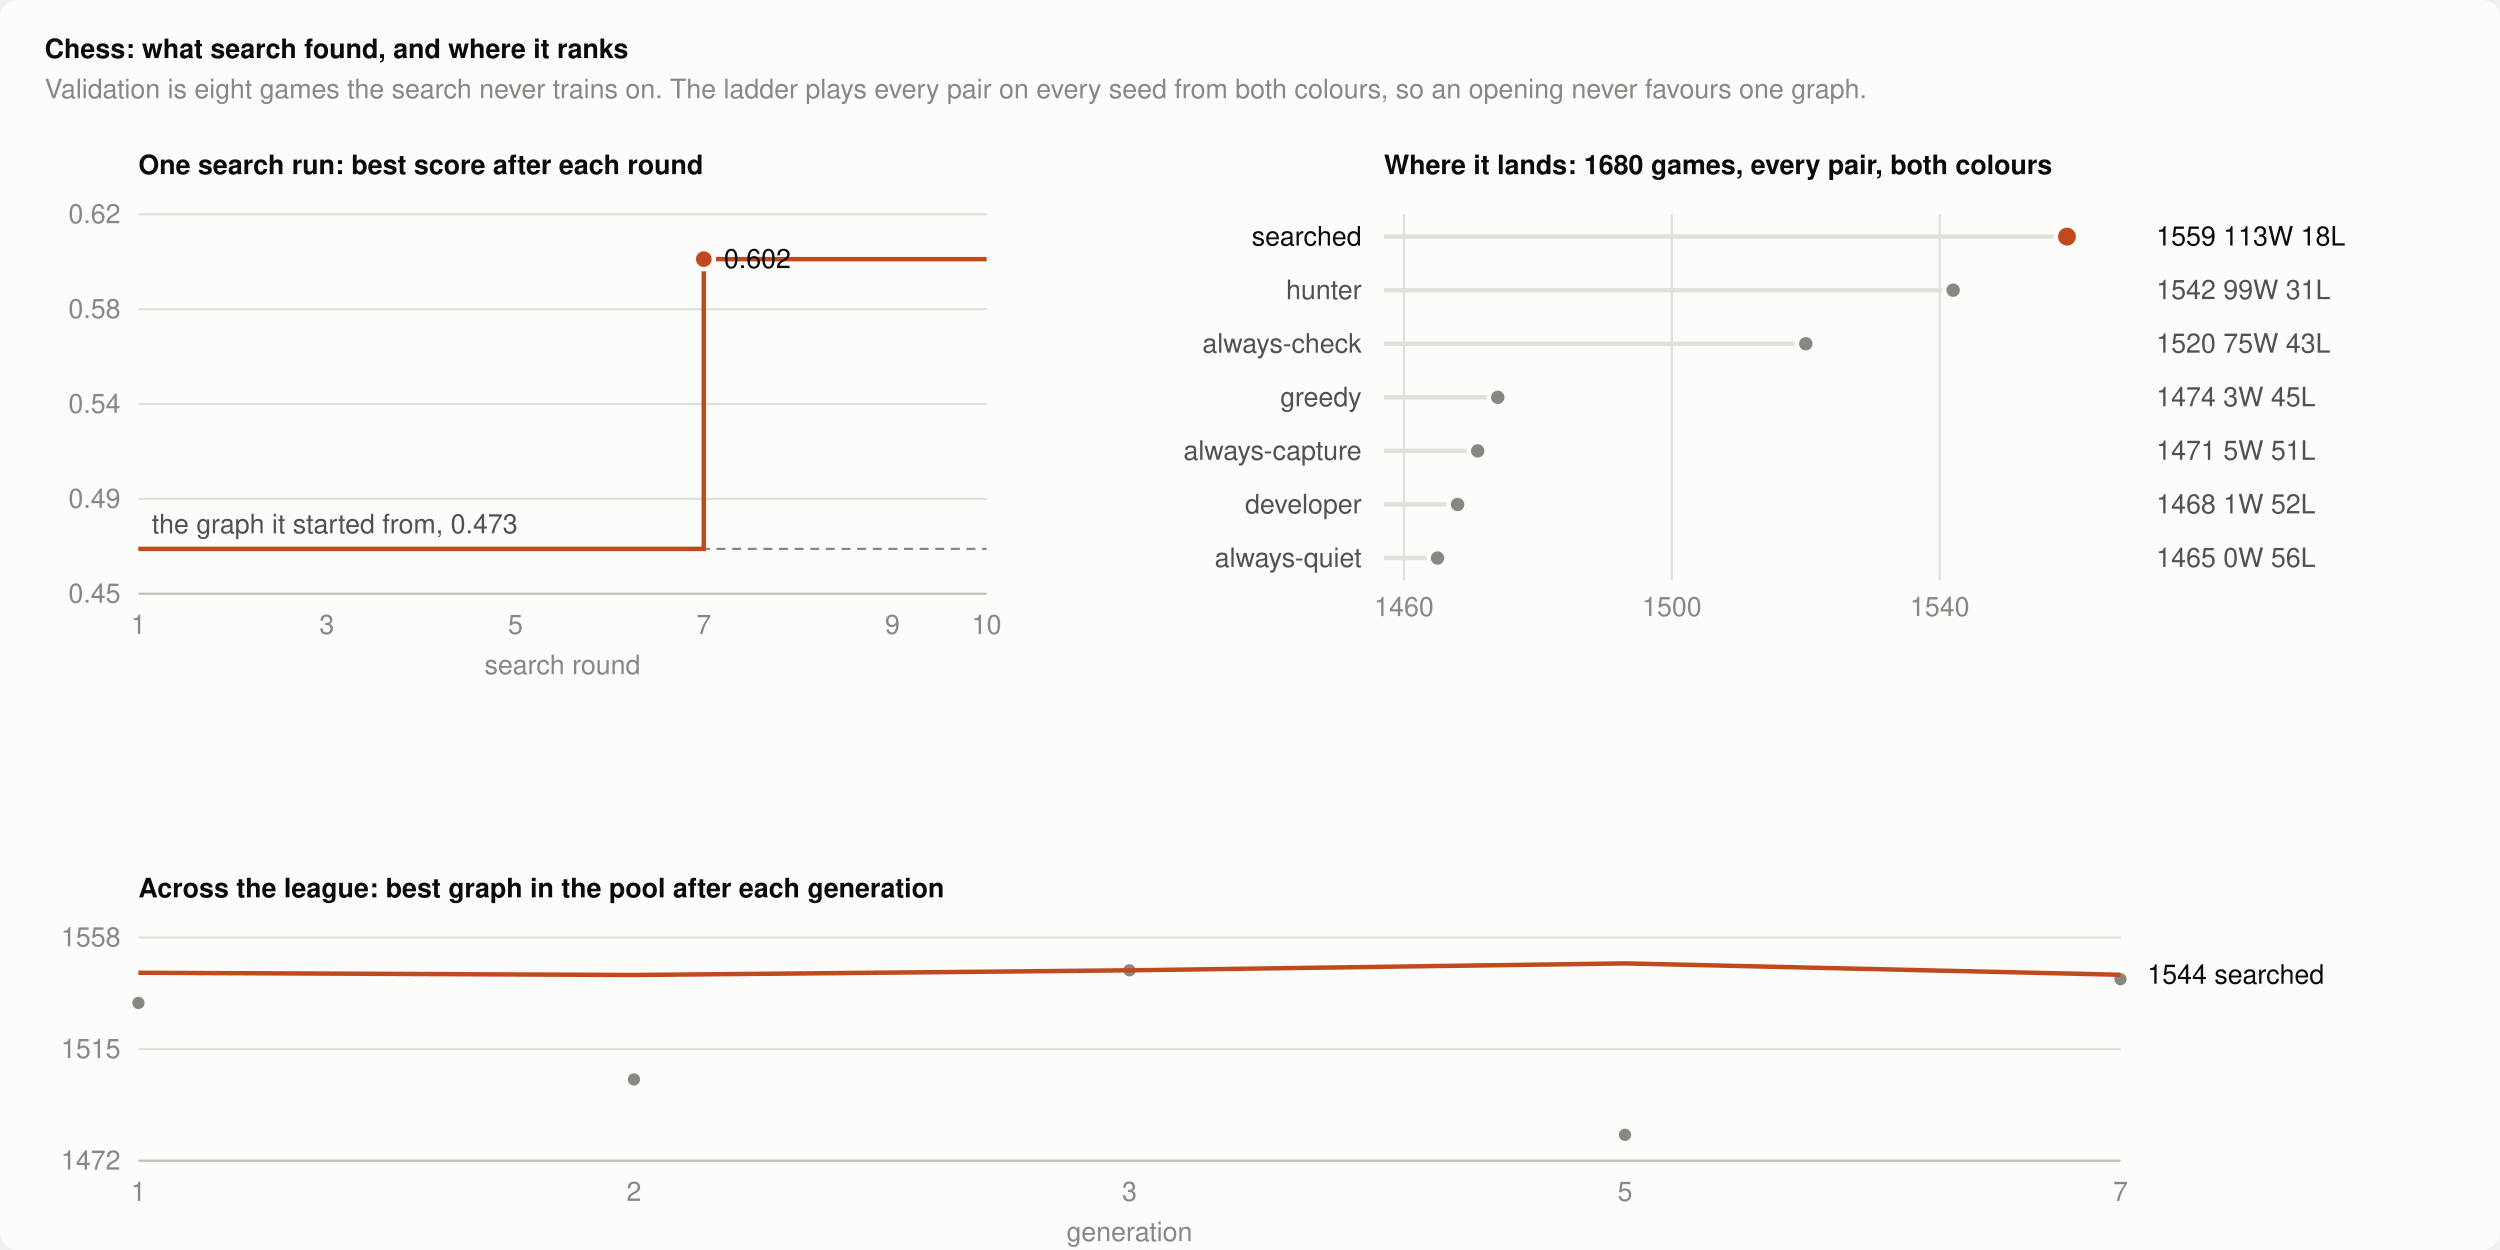
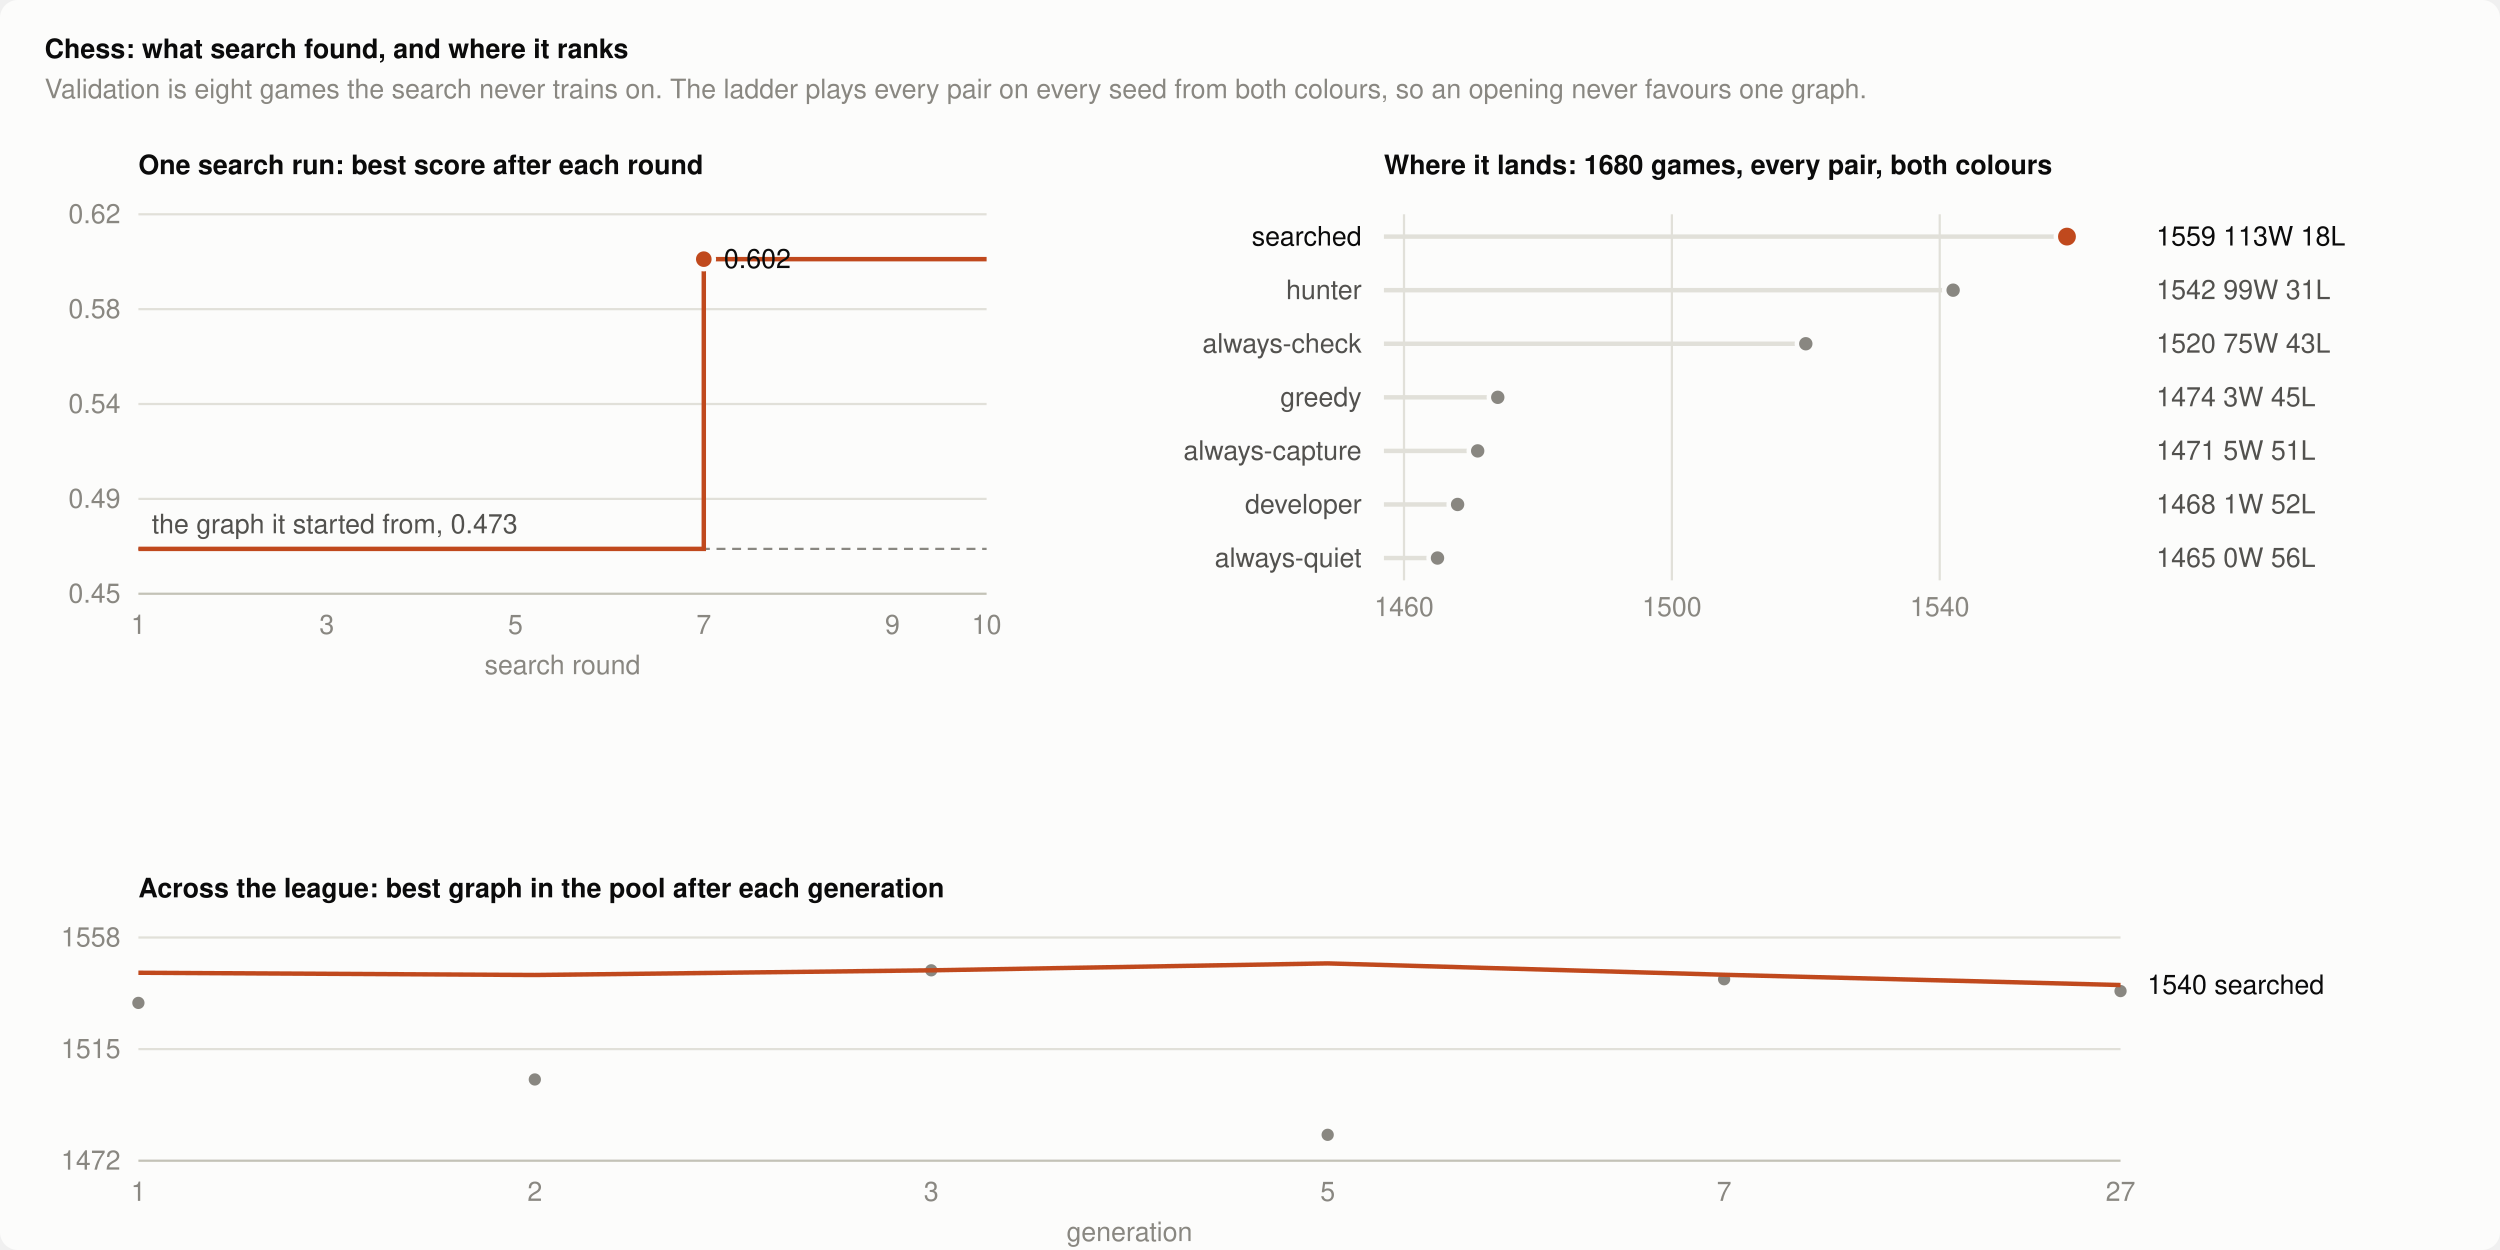
<svg xmlns="http://www.w3.org/2000/svg" viewBox="0 0 1120 560" width="1120" height="560" role="img" aria-labelledby="t d" font-family="-apple-system, Segoe UI, Helvetica, Arial, sans-serif">
  <style>
text{font-size:12px}.surface{fill:#fcfcfb}.ink{fill:#0b0b0b}.ink2{fill:#52514e}.muted{fill:#898781}
.grid{stroke:#e1e0d9}.axis{stroke:#c3c2b7}.rule{stroke:#e1e0d9;stroke-width:2}
.seed{stroke:#898781;stroke-width:1;stroke-dasharray:4 3}
.line{stroke:#c0491d}.dot{fill:#c0491d;stroke:#fcfcfb}.plain{fill:#898781;stroke:#fcfcfb}
@media (prefers-color-scheme: dark){
.surface{fill:#1a1a19}.ink{fill:#ffffff}.ink2{fill:#c3c2b7}.muted{fill:#898781}
.grid{stroke:#2c2c2a}.axis{stroke:#383835}.rule{stroke:#2c2c2a}.seed{stroke:#6b6963}
.line{stroke:#e0653c}.dot{fill:#e0653c;stroke:#1a1a19}.plain{fill:#6b6963;stroke:#1a1a19}}
</style>
  <rect class="surface" width="1120" height="560" rx="8" />
  <text class="ink" x="20" y="26" font-size="15" font-weight="600">Chess: what search found, and where it ranks</text>
  <text class="muted" x="20" y="44">Validation is eight games the search never trains on. The ladder plays every pair on every seed from both colours, so an opening never favours one graph.</text>
  <text class="ink" x="62.0" y="78.0" text-anchor="start" font-weight="600">One search run: best score after each round</text>
  <line class="axis" x1="62" x2="442" y1="266.0" y2="266.0" />
  <text class="muted" x="54.0" y="270.0" text-anchor="end">0.45</text>
  <line class="grid" x1="62" x2="442" y1="223.5" y2="223.5" />
  <text class="muted" x="54.0" y="227.5" text-anchor="end">0.49</text>
  <line class="grid" x1="62" x2="442" y1="181.0" y2="181.0" />
  <text class="muted" x="54.0" y="185.0" text-anchor="end">0.54</text>
  <line class="grid" x1="62" x2="442" y1="138.5" y2="138.5" />
  <text class="muted" x="54.0" y="142.5" text-anchor="end">0.58</text>
  <line class="grid" x1="62" x2="442" y1="96.0" y2="96.0" />
  <text class="muted" x="54.0" y="100.0" text-anchor="end">0.62</text>
  <text class="muted" x="62.0" y="284.0" text-anchor="middle">1</text>
  <text class="muted" x="146.4" y="284.0" text-anchor="middle">3</text>
  <text class="muted" x="230.9" y="284.0" text-anchor="middle">5</text>
  <text class="muted" x="315.3" y="284.0" text-anchor="middle">7</text>
  <text class="muted" x="399.8" y="284.0" text-anchor="middle">9</text>
  <text class="muted" x="442.0" y="284.0" text-anchor="middle">10</text>
  <text class="muted" x="252.0" y="302.0" text-anchor="middle">search round</text>
  <line class="seed" x1="62" x2="442" y1="245.9" y2="245.9" />
  <text class="ink2" x="68.0" y="238.9" text-anchor="start">the graph it started from, 0.473</text>
  <path class="line" d="M62.0,245.9H104.2V245.9H146.4V245.9H188.7V245.9H230.9V245.9H273.1V245.9H315.3V116.1H357.6V116.1H399.8V116.1H442.0V116.1" fill="none" stroke-width="2" />
  <circle class="dot" cx="315.3" cy="116.1" r="4.5" stroke-width="2" />
  <text class="ink" x="324.3" y="120.1" text-anchor="start">0.602</text>
  <text class="ink" x="620.0" y="78.0" text-anchor="start" font-weight="600">Where it lands: 1680 games, every pair, both colours</text>
  <line class="grid" x1="629.0" x2="629.0" y1="96" y2="260.0" />
  <text class="muted" x="629.0" y="276.0" text-anchor="middle">1460</text>
  <line class="grid" x1="749.0" x2="749.0" y1="96" y2="260.0" />
  <text class="muted" x="749.0" y="276.0" text-anchor="middle">1500</text>
  <line class="grid" x1="869.0" x2="869.0" y1="96" y2="260.0" />
  <text class="muted" x="869.0" y="276.0" text-anchor="middle">1540</text>
  <text class="ink" x="610.0" y="110.0" text-anchor="end">searched</text>
  <line class="rule" x1="620.0" x2="926.0" y1="106.0" y2="106.0" />
  <circle class="dot" cx="926.0" cy="106.0" r="5" stroke-width="2" />
  <text class="ink" x="966.0" y="110.0" text-anchor="start">1559   113W 18L</text>
  <text class="ink2" x="610.0" y="134.0" text-anchor="end">hunter</text>
  <line class="rule" x1="620.0" x2="875.0" y1="130.0" y2="130.0" />
  <circle class="plain" cx="875.0" cy="130.0" r="4" stroke-width="2" />
  <text class="ink2" x="966.0" y="134.0" text-anchor="start">1542   99W 31L</text>
  <text class="ink2" x="610.0" y="158.0" text-anchor="end">always-check</text>
  <line class="rule" x1="620.0" x2="809.0" y1="154.0" y2="154.0" />
  <circle class="plain" cx="809.0" cy="154.0" r="4" stroke-width="2" />
  <text class="ink2" x="966.0" y="158.0" text-anchor="start">1520   75W 43L</text>
  <text class="ink2" x="610.0" y="182.0" text-anchor="end">greedy</text>
  <line class="rule" x1="620.0" x2="671.0" y1="178.0" y2="178.0" />
  <circle class="plain" cx="671.0" cy="178.0" r="4" stroke-width="2" />
  <text class="ink2" x="966.0" y="182.0" text-anchor="start">1474   3W 45L</text>
  <text class="ink2" x="610.0" y="206.0" text-anchor="end">always-capture</text>
  <line class="rule" x1="620.0" x2="662.0" y1="202.0" y2="202.0" />
  <circle class="plain" cx="662.0" cy="202.0" r="4" stroke-width="2" />
  <text class="ink2" x="966.0" y="206.0" text-anchor="start">1471   5W 51L</text>
  <text class="ink2" x="610.0" y="230.0" text-anchor="end">developer</text>
  <line class="rule" x1="620.0" x2="653.0" y1="226.0" y2="226.0" />
  <circle class="plain" cx="653.0" cy="226.0" r="4" stroke-width="2" />
  <text class="ink2" x="966.0" y="230.0" text-anchor="start">1468   1W 52L</text>
  <text class="ink2" x="610.0" y="254.0" text-anchor="end">always-quiet</text>
  <line class="rule" x1="620.0" x2="644.0" y1="250.0" y2="250.0" />
  <circle class="plain" cx="644.0" cy="250.0" r="4" stroke-width="2" />
  <text class="ink2" x="966.0" y="254.0" text-anchor="start">1465   0W 56L</text>
  <text class="ink" x="62.0" y="402.0" text-anchor="start" font-weight="600">Across the league: best graph in the pool after each generation</text>
  <line class="axis" x1="62" x2="950" y1="520.0" y2="520.0" />
  <text class="muted" x="54.0" y="524.0" text-anchor="end">1472</text>
  <line class="grid" x1="62" x2="950" y1="470.0" y2="470.0" />
  <text class="muted" x="54.0" y="474.0" text-anchor="end">1515</text>
  <line class="grid" x1="62" x2="950" y1="420.0" y2="420.0" />
  <text class="muted" x="54.0" y="424.0" text-anchor="end">1558</text>
  <text class="muted" x="62.0" y="538.0" text-anchor="middle">1</text>
-   <text class="muted" x="284.0" y="538.0" text-anchor="middle">2</text>
-   <text class="muted" x="506.0" y="538.0" text-anchor="middle">3</text>
-   <text class="muted" x="728.0" y="538.0" text-anchor="middle">5</text>
-   <text class="muted" x="950.0" y="538.0" text-anchor="middle">7</text>
+   <text class="muted" x="239.6" y="538.0" text-anchor="middle">2</text>
+   <text class="muted" x="417.2" y="538.0" text-anchor="middle">3</text>
+   <text class="muted" x="594.8" y="538.0" text-anchor="middle">5</text>
+   <text class="muted" x="772.4" y="538.0" text-anchor="middle">7</text>
+   <text class="muted" x="950.0" y="538.0" text-anchor="middle">27</text>
  <text class="muted" x="506.0" y="556.0" text-anchor="middle">generation</text>
  <circle class="plain" cx="62.0" cy="449.3" r="3.5" stroke-width="1.5" />
-   <circle class="plain" cx="284.0" cy="483.6" r="3.5" stroke-width="1.5" />
-   <circle class="plain" cx="506.0" cy="434.7" r="3.5" stroke-width="1.5" />
-   <circle class="plain" cx="728.0" cy="508.4" r="3.5" stroke-width="1.5" />
-   <circle class="plain" cx="950.0" cy="438.7" r="3.5" stroke-width="1.5" />
-   <path class="line" d="M62.0,435.8L284.0,436.8L506.0,434.7L728.0,431.6L950.0,436.7" fill="none" stroke-width="2" />
-   <text class="ink" x="962.0" y="440.7" text-anchor="start">1544  searched</text>
+   <circle class="plain" cx="239.6" cy="483.6" r="3.5" stroke-width="1.5" />
+   <circle class="plain" cx="417.2" cy="434.7" r="3.5" stroke-width="1.5" />
+   <circle class="plain" cx="594.8" cy="508.4" r="3.5" stroke-width="1.5" />
+   <circle class="plain" cx="772.4" cy="438.7" r="3.5" stroke-width="1.5" />
+   <circle class="plain" cx="950.0" cy="444.0" r="3.5" stroke-width="1.5" />
+   <path class="line" d="M62.0,435.8L239.6,436.8L417.2,434.7L594.8,431.6L772.4,436.7L950.0,441.3" fill="none" stroke-width="2" />
+   <text class="ink" x="962.0" y="445.3" text-anchor="start">1540  searched</text>
  <text class="muted" x="62.0" y="572.0" text-anchor="start">A grey dot is the challenger that generation bred; the line is the best graph in the pool, rated over every game played.</text>
</svg>
